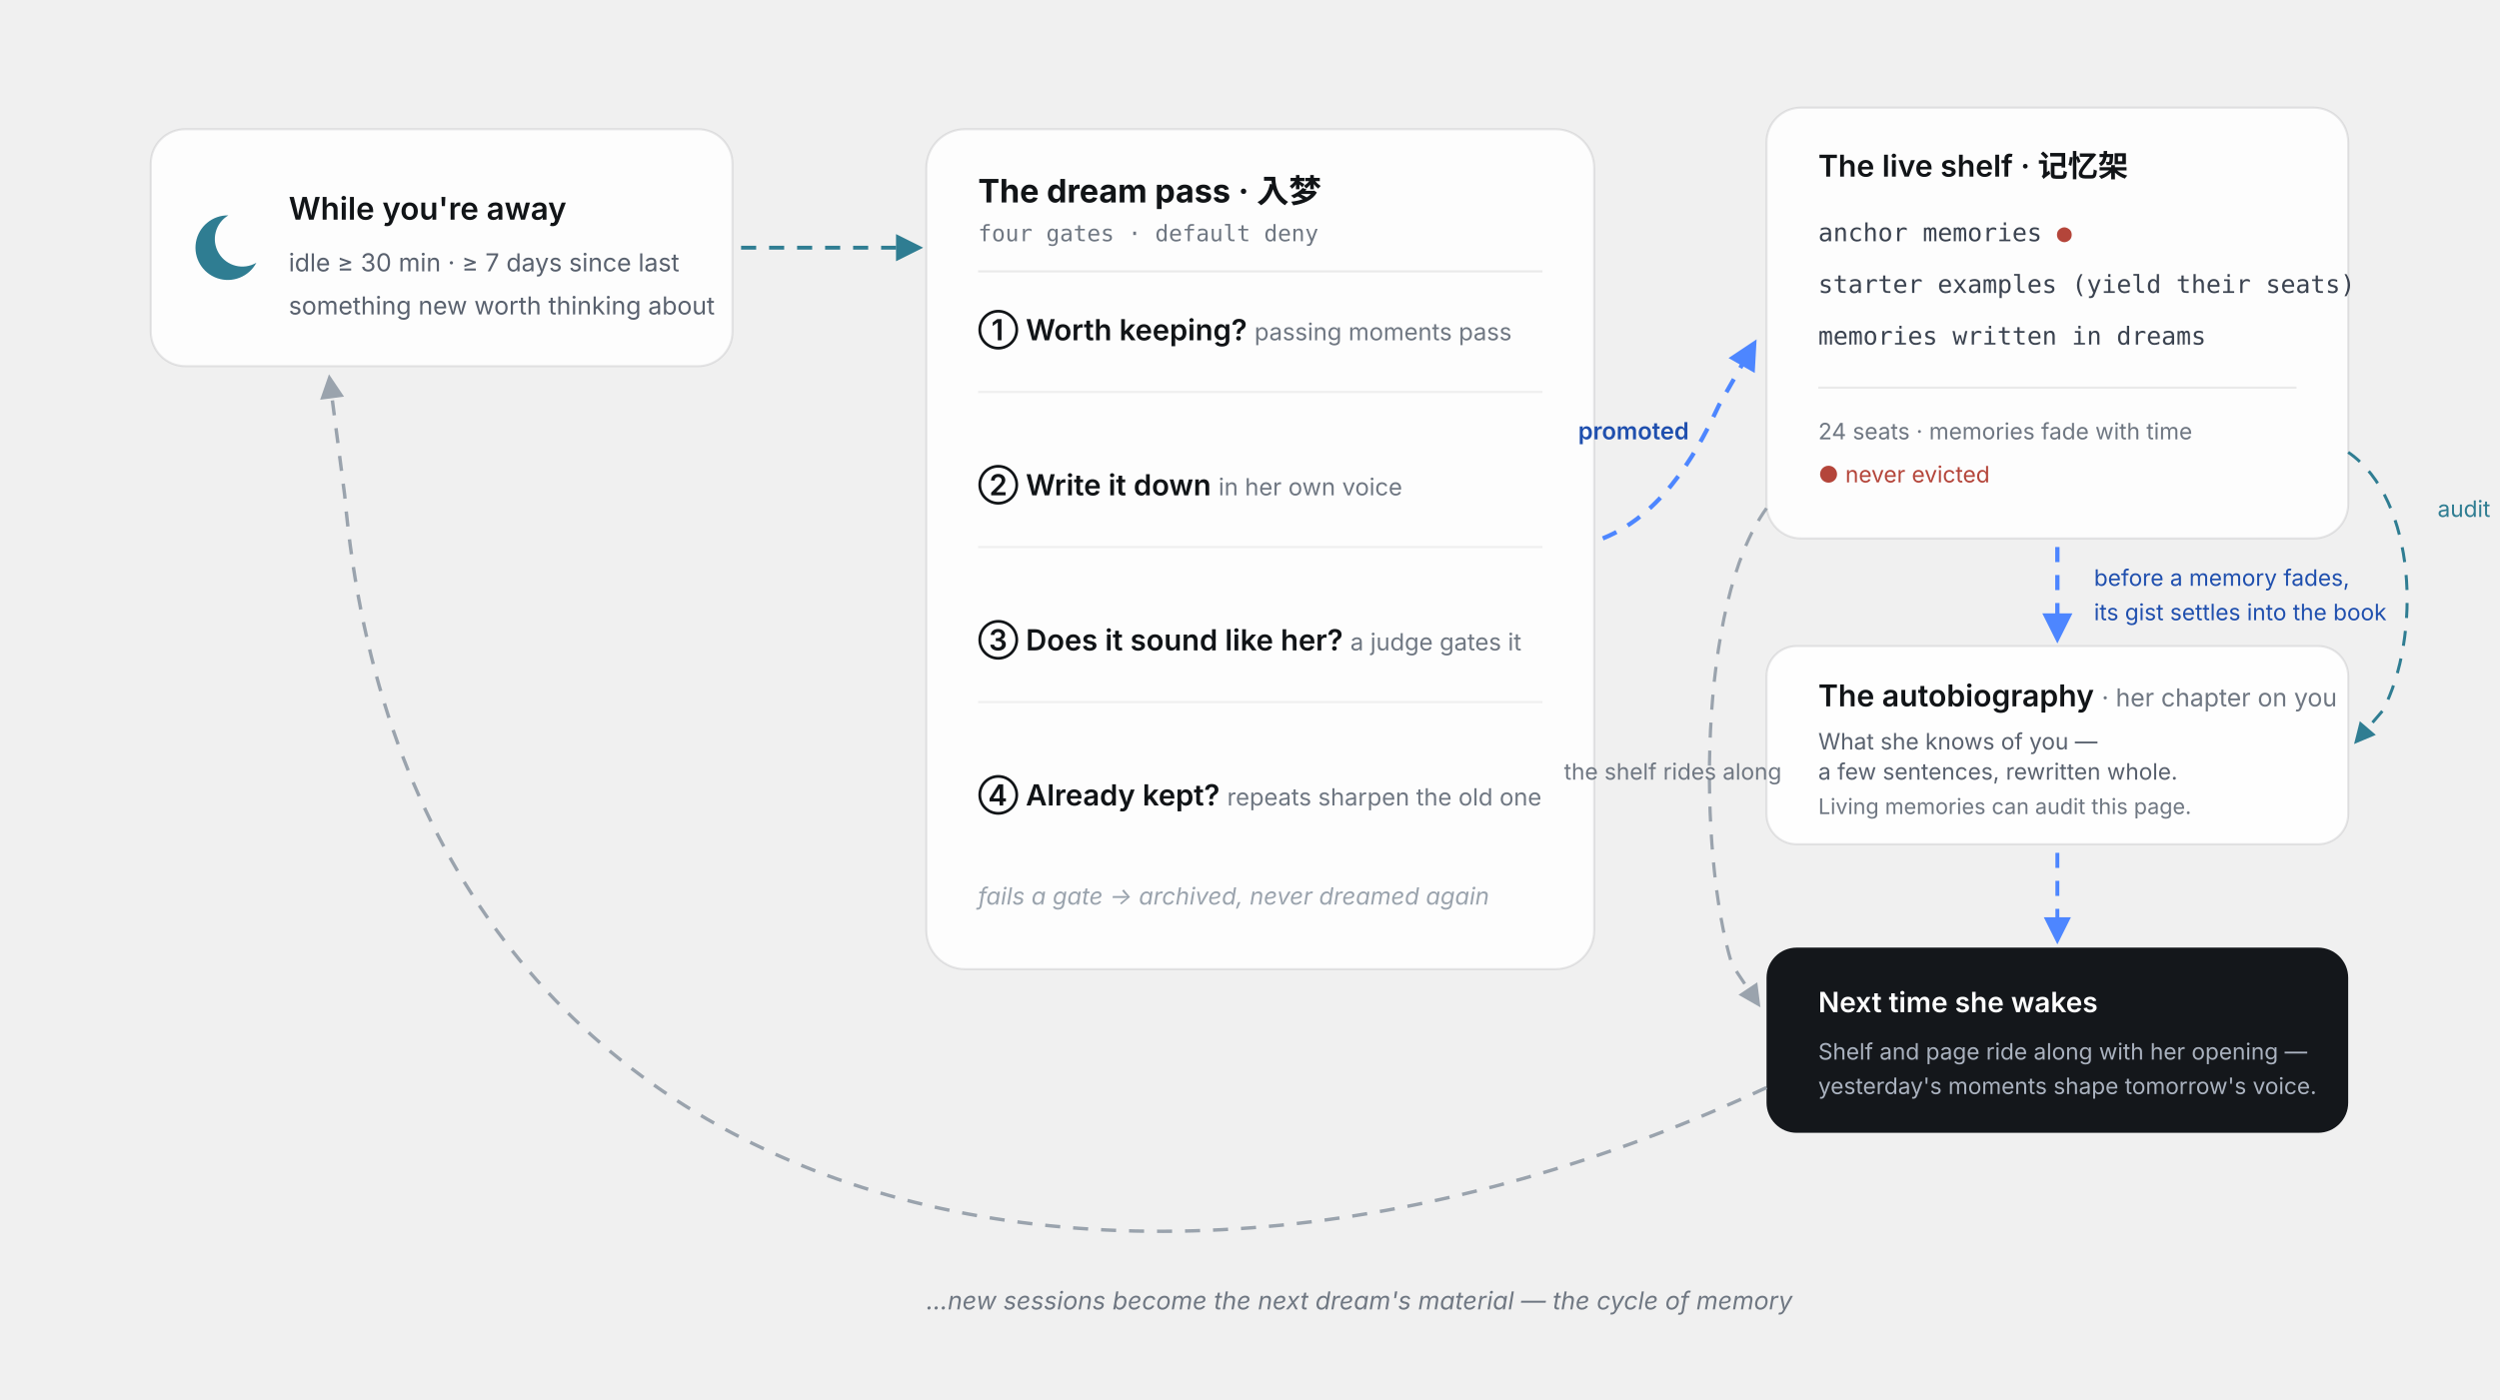
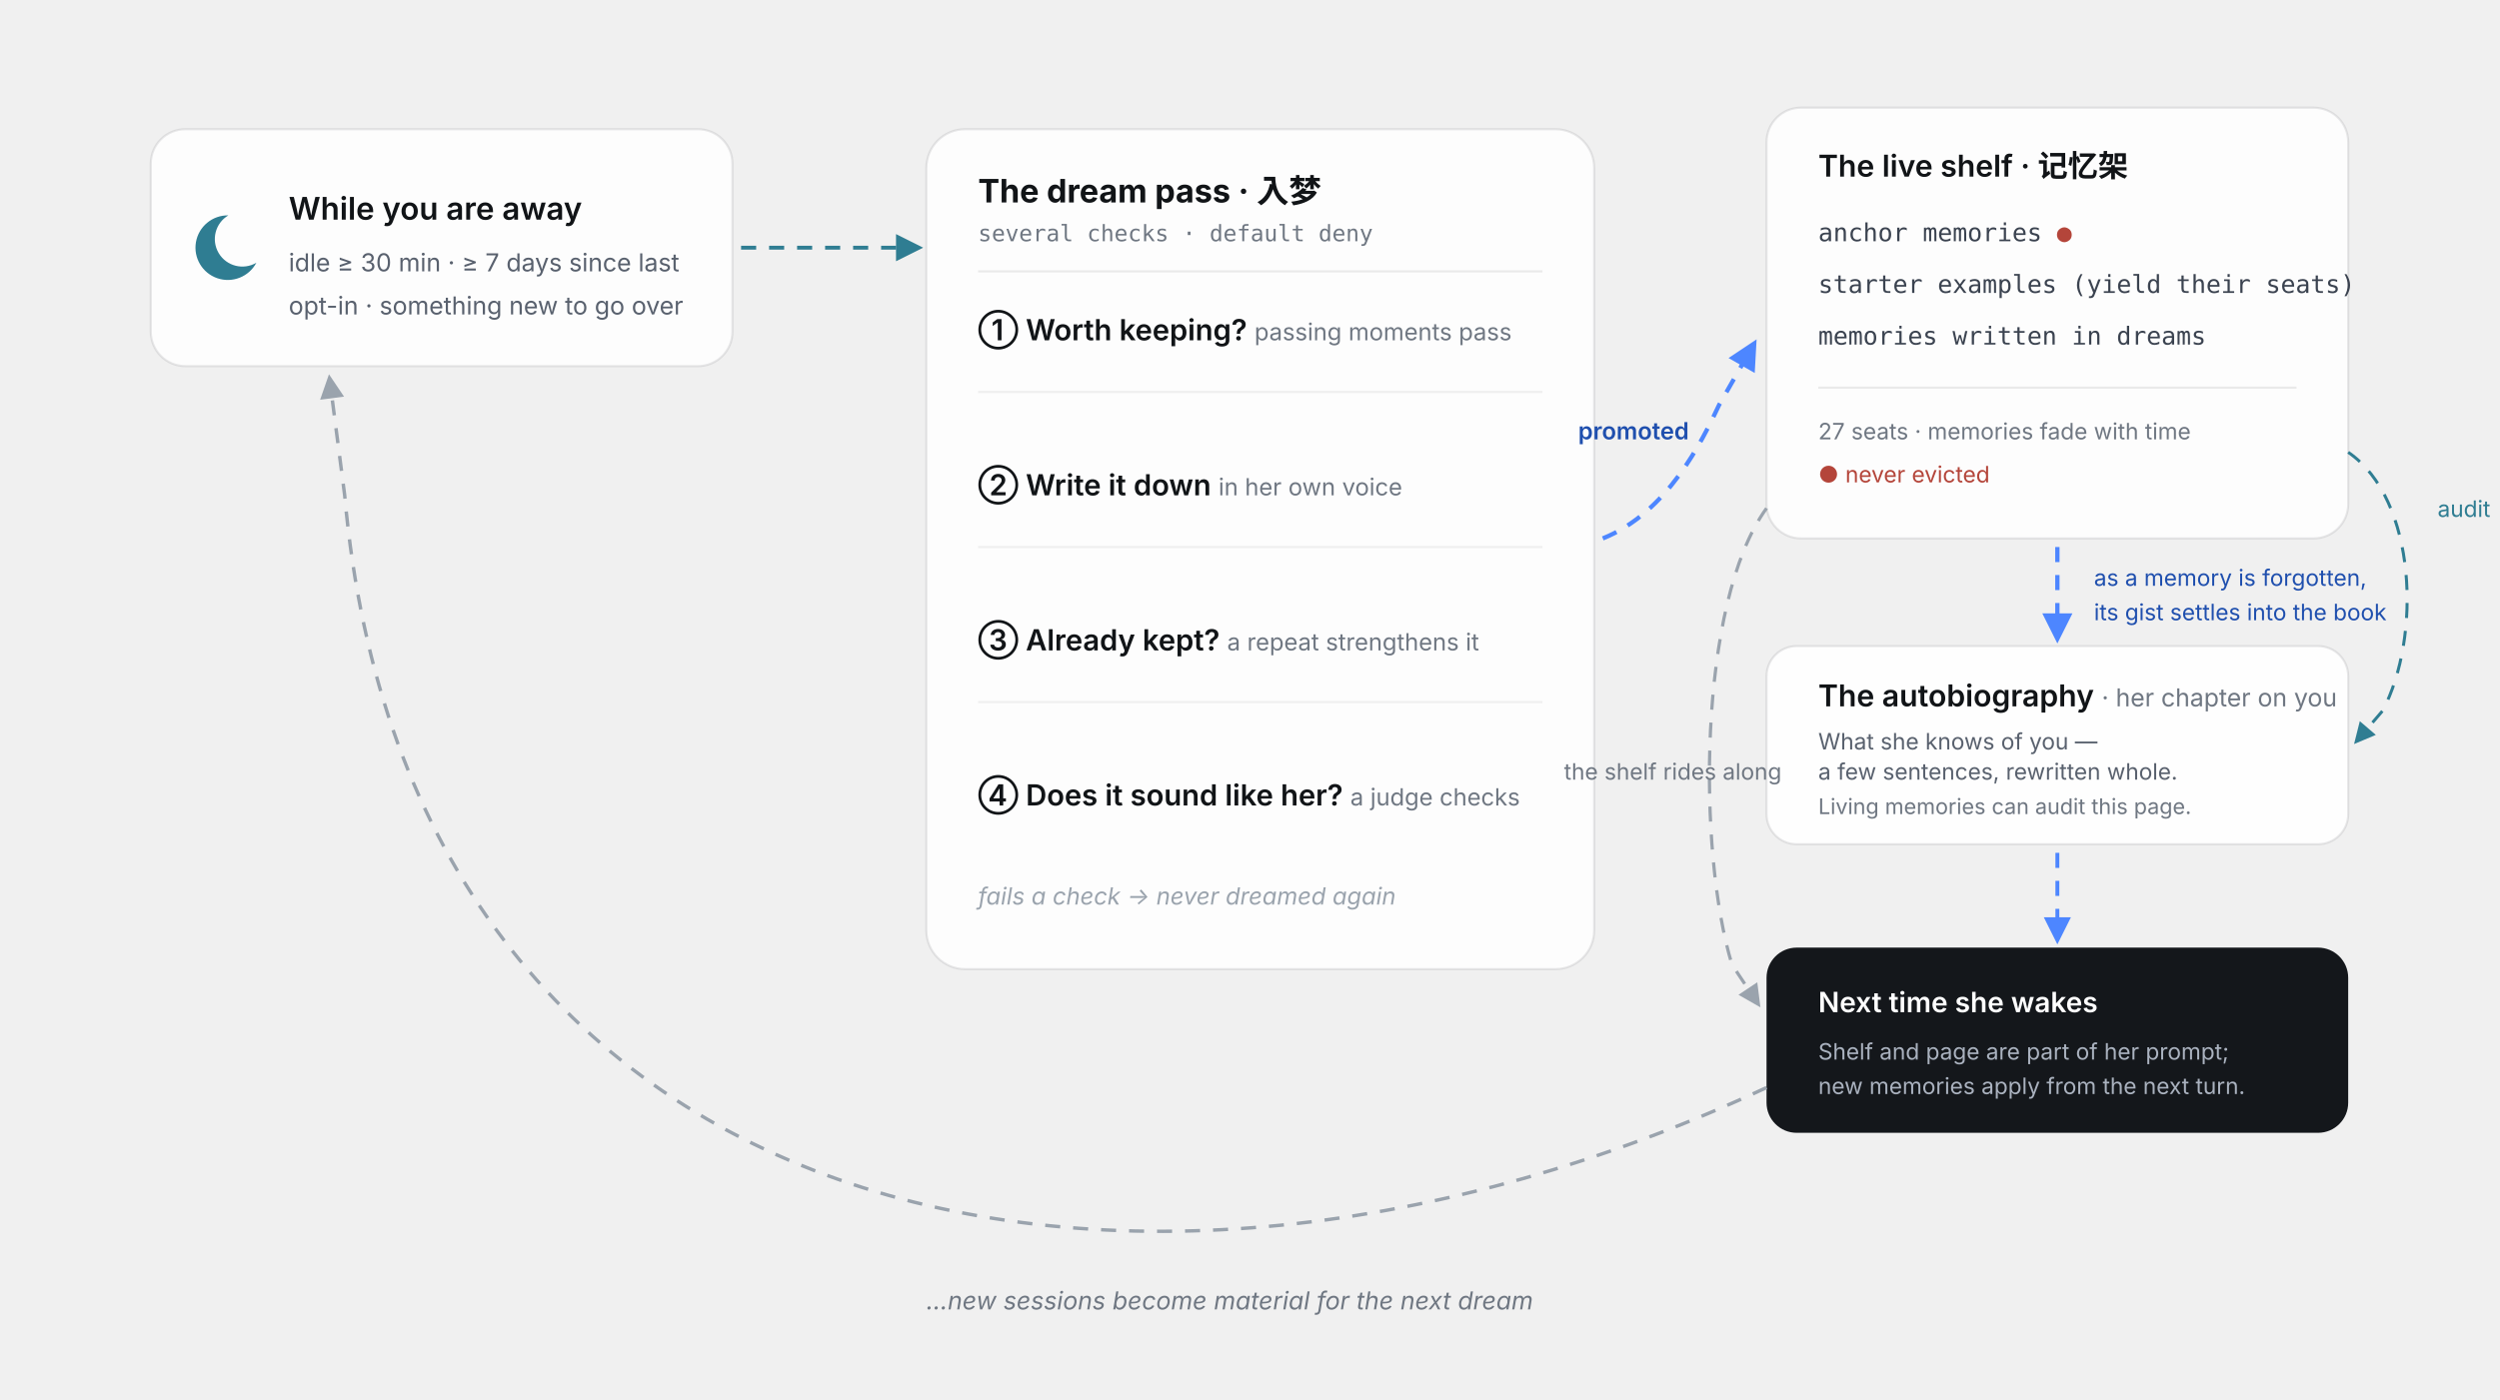
<svg xmlns="http://www.w3.org/2000/svg" viewBox="0 0 1160 650" font-family="Inter, ui-sans-serif, system-ui, 'Segoe UI', 'Microsoft YaHei', sans-serif">
  <style>
    .mono { font-family: ui-monospace, "Cascadia Mono", Consolas, "Microsoft YaHei", monospace; }
    .flow { stroke-dasharray: 7 6; animation: march 1.8s linear infinite; }
    .moon { animation: glow 3.2s ease-in-out infinite; }
    @keyframes march { to { stroke-dashoffset: -26; } }
    @keyframes glow { 0%, 100% { opacity: 0.75; } 50% { opacity: 1; } }
    @media (prefers-reduced-motion: reduce) {
      .flow, .moon { animation: none; }
    }
  </style>
  <defs>
    <marker id="db" viewBox="0 0 10 10" refX="8" refY="5" markerWidth="7" markerHeight="7" orient="auto-start-reverse">
      <path d="M0,0 L10,5 L0,10 z" fill="#2f7d92" />
    </marker>
    <marker id="db2" viewBox="0 0 10 10" refX="8" refY="5" markerWidth="7" markerHeight="7" orient="auto-start-reverse">
      <path d="M0,0 L10,5 L0,10 z" fill="#4d86ff" />
    </marker>
    <marker id="dg" viewBox="0 0 10 10" refX="8" refY="5" markerWidth="7" markerHeight="7" orient="auto-start-reverse">
      <path d="M0,0 L10,5 L0,10 z" fill="#9aa3ad" />
    </marker>
  </defs>
  <rect x="70" y="60" width="270" height="110" rx="16" fill="#ffffff" fill-opacity="0.88" stroke="rgba(17,20,23,.09)" />
  <path class="moon" d="M 106 100 a 15 15 0 1 0 13 22 a 12 12 0 0 1 -13 -22 z" fill="#2f7d92" />
-   <text x="134" y="102" font-size="14.5" font-weight="600" fill="#111417">While you're away</text>
+   <text x="134" y="102" font-size="14.5" font-weight="600" fill="#111417">While you are away</text>
  <text x="134" y="126" font-size="11.5" fill="#59616e">idle ≥ 30 min · ≥ 7 days since last</text>
-   <text x="134" y="146" font-size="11.5" fill="#59616e">something new worth thinking about</text>
+   <text x="134" y="146" font-size="11.5" fill="#59616e">opt-in · something new to go over</text>
  <path class="flow" d="M 344 115 C 380 115, 400 115, 426 115" fill="none" stroke="#2f7d92" stroke-width="1.8" marker-end="url(#db)" />
  <rect x="430" y="60" width="310" height="390" rx="18" fill="#ffffff" fill-opacity="0.88" stroke="rgba(17,20,23,.09)" />
  <text x="454" y="94" font-size="15" font-weight="650" fill="#111417">The dream pass · 入梦</text>
-   <text x="454" y="112" class="mono" font-size="10.5" fill="#6f7782">four gates · default deny</text>
+   <text x="454" y="112" class="mono" font-size="10.5" fill="#6f7782">several checks · default deny</text>
  <line x1="454" y1="126" x2="716" y2="126" stroke="rgba(17,20,23,.08)" />
  <g font-size="13.5" font-weight="600" fill="#111417">
    <text x="454" y="158">① Worth keeping? <tspan font-weight="400" font-size="11" fill="#6f7782">passing moments pass</tspan>
    </text>
    <text x="454" y="230">② Write it down <tspan font-weight="400" font-size="11" fill="#6f7782">in her own voice</tspan>
    </text>
-     <text x="454" y="302">③ Does it sound like her? <tspan font-weight="400" font-size="11" fill="#6f7782">a judge gates it</tspan>
+     <text x="454" y="302">③ Already kept? <tspan font-weight="400" font-size="11" fill="#6f7782">a repeat strengthens it</tspan>
    </text>
-     <text x="454" y="374">④ Already kept? <tspan font-weight="400" font-size="11" fill="#6f7782">repeats sharpen the old one</tspan>
+     <text x="454" y="374">④ Does it sound like her? <tspan font-weight="400" font-size="11" fill="#6f7782">a judge checks</tspan>
    </text>
  </g>
  <g stroke="rgba(17,20,23,.06)">
    <line x1="454" y1="182" x2="716" y2="182" />
    <line x1="454" y1="254" x2="716" y2="254" />
    <line x1="454" y1="326" x2="716" y2="326" />
  </g>
-   <text x="454" y="420" font-size="11" font-style="italic" fill="#9aa3ad">fails a gate → archived, never dreamed again</text>
+   <text x="454" y="420" font-size="11" font-style="italic" fill="#9aa3ad">fails a check → never dreamed again</text>
  <path class="flow" d="M 744 250 C 774 238, 790 205, 798 188 L 814 160" fill="none" stroke="#4d86ff" stroke-width="2" marker-end="url(#db2)" />
  <text x="784" y="204" text-anchor="end" font-size="11" fill="#1f4fae" font-weight="600">promoted</text>
  <rect x="820" y="50" width="270" height="200" rx="16" fill="#ffffff" fill-opacity="0.88" stroke="rgba(17,20,23,.09)" />
  <text x="844" y="82" font-size="14" font-weight="600" fill="#111417">The live shelf · 记忆架</text>
  <g class="mono" font-size="11.5" fill="#3b4350">
    <text x="844" y="112">anchor memories <tspan fill="#b4453a">●</tspan>
    </text>
    <text x="844" y="136">starter examples (yield their seats)</text>
    <text x="844" y="160">memories written in dreams</text>
  </g>
  <line x1="844" y1="180" x2="1066" y2="180" stroke="rgba(17,20,23,.08)" />
-   <text x="844" y="204" font-size="10.5" fill="#6f7782">24 seats · memories fade with time</text>
+   <text x="844" y="204" font-size="10.5" fill="#6f7782">27 seats · memories fade with time</text>
  <text x="844" y="224" font-size="10.5" fill="#b4453a">● never evicted</text>
  <path class="flow" d="M 955 254 L 955 296" fill="none" stroke="#4d86ff" stroke-width="2" marker-end="url(#db2)" />
-   <text x="972" y="272" font-size="10.5" fill="#1f4fae">before a memory fades,</text>
+   <text x="972" y="272" font-size="10.5" fill="#1f4fae">as a memory is forgotten,</text>
  <text x="972" y="288" font-size="10.5" fill="#1f4fae">its gist settles into the book</text>
  <path class="flow" d="M 1090 210 C 1122 232, 1124 296, 1106 330 L 1094 344" fill="none" stroke="#2f7d92" stroke-width="1.4" marker-end="url(#db)" />
  <text x="1156" y="240" text-anchor="end" font-size="10.5" fill="#2f7d92">audit</text>
  <rect x="820" y="300" width="270" height="92" rx="14" fill="#ffffff" fill-opacity="0.92" stroke="rgba(17,20,23,.09)" />
  <text x="844" y="328" font-size="14" font-weight="600" fill="#111417">The autobiography <tspan font-weight="400" font-size="11.5" fill="#6f7782">· her chapter on you</tspan>
  </text>
  <text x="844" y="348" font-size="10.5" fill="#59616e">What she knows of you —</text>
  <text x="844" y="362" font-size="10.5" fill="#59616e">a few sentences, rewritten whole.</text>
  <text x="844" y="378" font-size="10" fill="#6f7782">Living memories can audit this page.</text>
  <path class="flow" d="M 955 396 L 955 436" fill="none" stroke="#4d86ff" stroke-width="1.8" marker-end="url(#db2)" />
  <path class="flow" d="M 820 236 C 788 280, 788 396, 804 448 L 816 466" fill="none" stroke="#9aa3ad" stroke-width="1.5" marker-end="url(#dg)" />
  <text x="726" y="362" font-size="10.5" fill="#6f7782">the shelf rides along</text>
  <rect x="820" y="440" width="270" height="86" rx="14" fill="#14171b" />
  <text x="844" y="470" font-size="13" font-weight="600" fill="#ffffff">Next time she wakes</text>
-   <text x="844" y="492" font-size="10.5" fill="#aab2bf">Shelf and page ride along with her opening —</text>
-   <text x="844" y="508" font-size="10.5" fill="#aab2bf">yesterday's moments shape tomorrow's voice.</text>
+   <text x="844" y="492" font-size="10.5" fill="#aab2bf">Shelf and page are part of her prompt;</text>
+   <text x="844" y="508" font-size="10.5" fill="#aab2bf">new memories apply from the next turn.</text>
  <path class="flow" d="M 820 505 C 520 645, 190 570, 160 230 L 153 176" fill="none" stroke="#9aa3ad" stroke-width="1.6" marker-end="url(#dg)" />
-   <text x="430" y="608" font-size="11.5" font-style="italic" fill="#6f7782">…new sessions become the next dream's material — the cycle of memory</text>
+   <text x="430" y="608" font-size="11.5" font-style="italic" fill="#6f7782">…new sessions become material for the next dream</text>
</svg>
